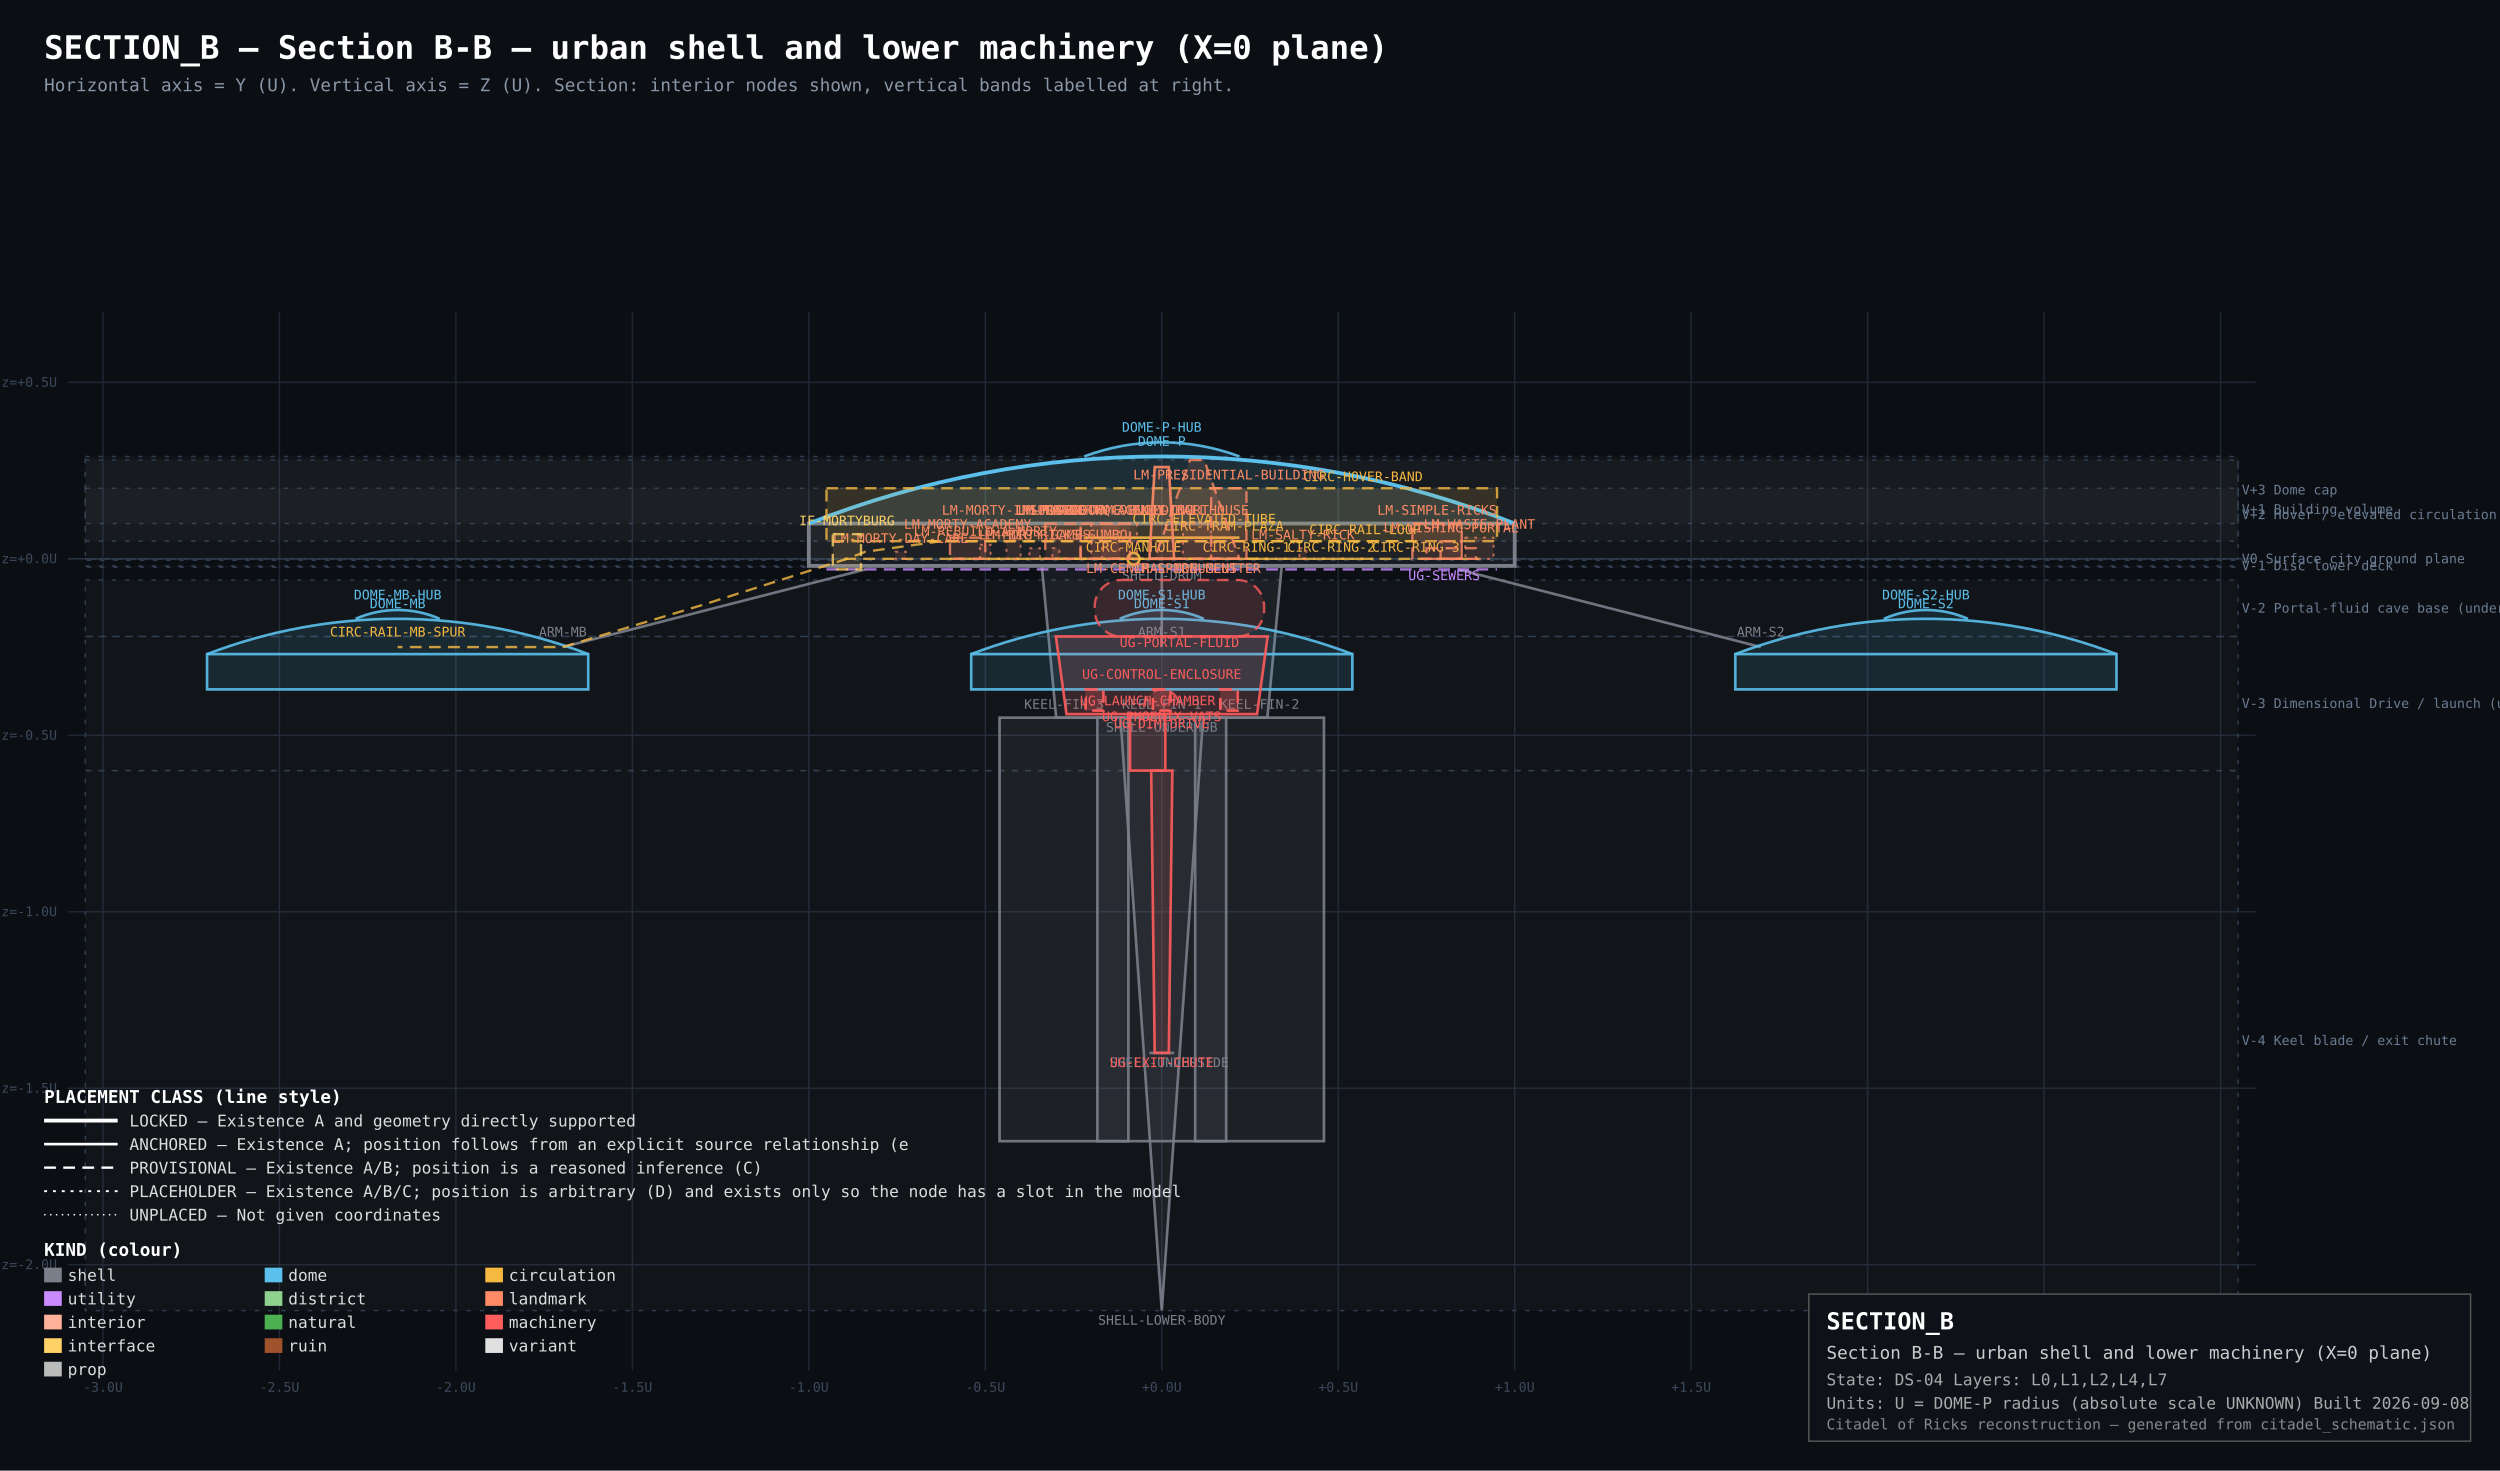
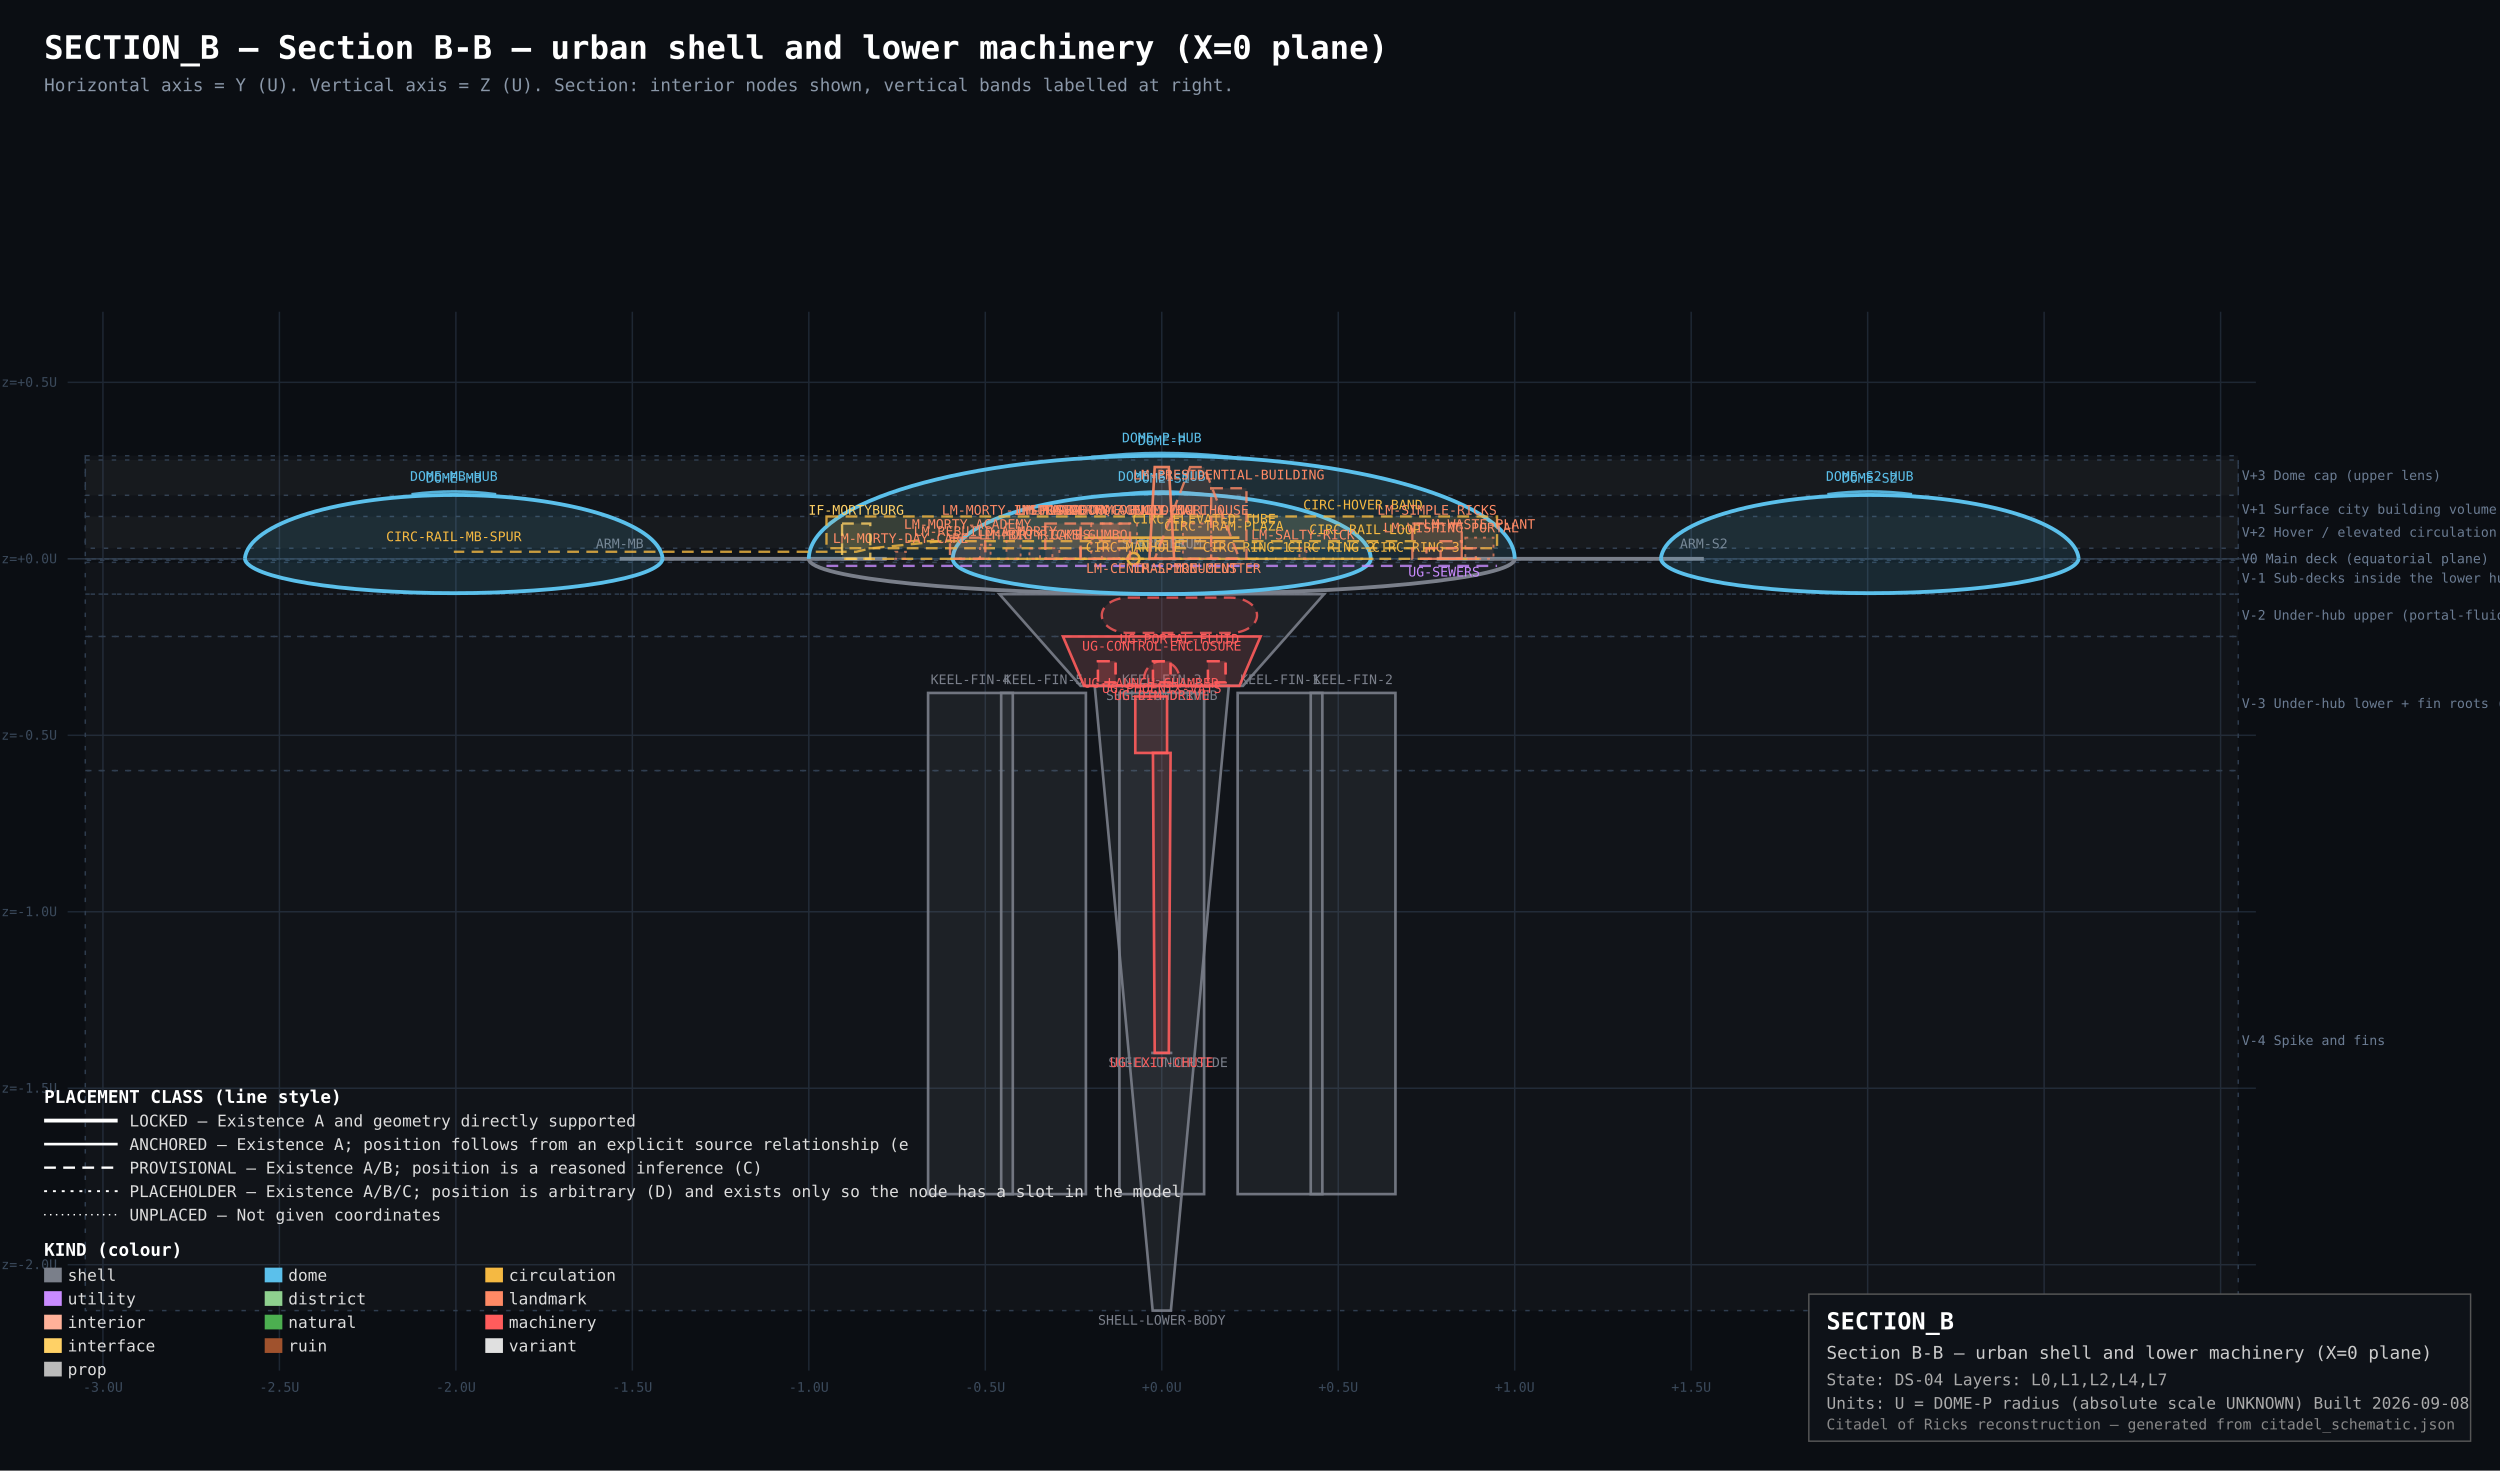
<svg xmlns="http://www.w3.org/2000/svg" width="1700" height="1000" viewBox="0 0 1700 1000" font-family="ui-monospace, Consolas, monospace">
  <rect width="1700" height="1000" fill="#0b0e13" />
  <line x1="46.0" y1="860.0" x2="1534.0" y2="860.0" stroke="#1e2733" stroke-width="1" />
  <text x="38.8" y="863.0" font-size="9" text-anchor="end" fill="#3b4a5c" font-family="ui-monospace, Consolas, monospace">z=-2.0U</text>
  <line x1="46.0" y1="740.0" x2="1534.0" y2="740.0" stroke="#1e2733" stroke-width="1" />
  <text x="38.8" y="743.0" font-size="9" text-anchor="end" fill="#3b4a5c" font-family="ui-monospace, Consolas, monospace">z=-1.5U</text>
  <line x1="46.0" y1="620.0" x2="1534.0" y2="620.0" stroke="#1e2733" stroke-width="1" />
  <text x="38.8" y="623.0" font-size="9" text-anchor="end" fill="#3b4a5c" font-family="ui-monospace, Consolas, monospace">z=-1.0U</text>
  <line x1="46.0" y1="500.0" x2="1534.0" y2="500.0" stroke="#1e2733" stroke-width="1" />
  <text x="38.8" y="503.0" font-size="9" text-anchor="end" fill="#3b4a5c" font-family="ui-monospace, Consolas, monospace">z=-0.5U</text>
  <line x1="46.0" y1="380.0" x2="1534.0" y2="380.0" stroke="#2a3644" stroke-width="1" />
  <text x="38.8" y="383.0" font-size="9" text-anchor="end" fill="#3b4a5c" font-family="ui-monospace, Consolas, monospace">z=+0.0U</text>
  <line x1="46.0" y1="260.0" x2="1534.0" y2="260.0" stroke="#1e2733" stroke-width="1" />
  <text x="38.8" y="263.0" font-size="9" text-anchor="end" fill="#3b4a5c" font-family="ui-monospace, Consolas, monospace">z=+0.5U</text>
  <line x1="70.0" y1="212.0" x2="70.0" y2="932.0" stroke="#1e2733" stroke-width="1" />
  <text x="70.0" y="946.4" font-size="9" text-anchor="middle" fill="#3b4a5c" font-family="ui-monospace, Consolas, monospace">-3.0U</text>
  <line x1="190.0" y1="212.0" x2="190.0" y2="932.0" stroke="#1e2733" stroke-width="1" />
  <text x="190.0" y="946.4" font-size="9" text-anchor="middle" fill="#3b4a5c" font-family="ui-monospace, Consolas, monospace">-2.5U</text>
  <line x1="310.0" y1="212.0" x2="310.0" y2="932.0" stroke="#1e2733" stroke-width="1" />
  <text x="310.0" y="946.4" font-size="9" text-anchor="middle" fill="#3b4a5c" font-family="ui-monospace, Consolas, monospace">-2.0U</text>
  <line x1="430.0" y1="212.0" x2="430.0" y2="932.0" stroke="#1e2733" stroke-width="1" />
  <text x="430.0" y="946.4" font-size="9" text-anchor="middle" fill="#3b4a5c" font-family="ui-monospace, Consolas, monospace">-1.5U</text>
  <line x1="550.0" y1="212.0" x2="550.0" y2="932.0" stroke="#1e2733" stroke-width="1" />
  <text x="550.0" y="946.4" font-size="9" text-anchor="middle" fill="#3b4a5c" font-family="ui-monospace, Consolas, monospace">-1.0U</text>
  <line x1="670.0" y1="212.0" x2="670.0" y2="932.0" stroke="#1e2733" stroke-width="1" />
  <text x="670.0" y="946.4" font-size="9" text-anchor="middle" fill="#3b4a5c" font-family="ui-monospace, Consolas, monospace">-0.5U</text>
  <line x1="790.0" y1="212.0" x2="790.0" y2="932.0" stroke="#1e2733" stroke-width="1" />
  <text x="790.0" y="946.4" font-size="9" text-anchor="middle" fill="#3b4a5c" font-family="ui-monospace, Consolas, monospace">+0.0U</text>
  <line x1="910.0" y1="212.0" x2="910.0" y2="932.0" stroke="#1e2733" stroke-width="1" />
  <text x="910.0" y="946.4" font-size="9" text-anchor="middle" fill="#3b4a5c" font-family="ui-monospace, Consolas, monospace">+0.5U</text>
  <line x1="1030.0" y1="212.0" x2="1030.0" y2="932.0" stroke="#1e2733" stroke-width="1" />
  <text x="1030.0" y="946.4" font-size="9" text-anchor="middle" fill="#3b4a5c" font-family="ui-monospace, Consolas, monospace">+1.0U</text>
  <line x1="1150.0" y1="212.0" x2="1150.0" y2="932.0" stroke="#1e2733" stroke-width="1" />
  <text x="1150.0" y="946.4" font-size="9" text-anchor="middle" fill="#3b4a5c" font-family="ui-monospace, Consolas, monospace">+1.5U</text>
  <line x1="1270.0" y1="212.0" x2="1270.0" y2="932.0" stroke="#1e2733" stroke-width="1" />
  <text x="1270.0" y="946.4" font-size="9" text-anchor="middle" fill="#3b4a5c" font-family="ui-monospace, Consolas, monospace">+2.0U</text>
  <line x1="1390.0" y1="212.0" x2="1390.0" y2="932.0" stroke="#1e2733" stroke-width="1" />
  <text x="1390.0" y="946.4" font-size="9" text-anchor="middle" fill="#3b4a5c" font-family="ui-monospace, Consolas, monospace">+2.5U</text>
  <line x1="1510.0" y1="212.0" x2="1510.0" y2="932.0" stroke="#1e2733" stroke-width="1" />
  <text x="1510.0" y="946.4" font-size="9" text-anchor="middle" fill="#3b4a5c" font-family="ui-monospace, Consolas, monospace">+3.0U</text>
-   <rect x="58.0" y="310.4" width="1464.0" height="45.6" fill="#ffffff" fill-opacity="0.025" stroke="#2f3d4f" stroke-dasharray="3,6" />
-   <text x="1524.4" y="336.2" font-size="9" text-anchor="start" fill="#6b7c93" font-family="ui-monospace, Consolas, monospace">V+3 Dome cap</text>
-   <rect x="58.0" y="332.0" width="1464.0" height="36.0" fill="#ffffff" fill-opacity="0.025" stroke="#2f3d4f" stroke-dasharray="3,6" />
-   <text x="1524.4" y="353.0" font-size="9" text-anchor="start" fill="#6b7c93" font-family="ui-monospace, Consolas, monospace">V+2 Hover / elevated circulation band</text>
+   <rect x="58.0" y="309.9" width="1464.0" height="26.9" fill="#ffffff" fill-opacity="0.025" stroke="#2f3d4f" stroke-dasharray="3,6" />
+   <text x="1524.4" y="326.4" font-size="9" text-anchor="start" fill="#6b7c93" font-family="ui-monospace, Consolas, monospace">V+3 Dome cap (upper lens)</text>
+   <rect x="58.0" y="351.2" width="1464.0" height="21.6" fill="#ffffff" fill-opacity="0.025" stroke="#2f3d4f" stroke-dasharray="3,6" />
+   <text x="1524.4" y="365.0" font-size="9" text-anchor="start" fill="#6b7c93" font-family="ui-monospace, Consolas, monospace">V+2 Hover / elevated circulation band</text>
  <rect x="58.0" y="312.8" width="1464.0" height="67.2" fill="#ffffff" fill-opacity="0.025" stroke="#2f3d4f" stroke-dasharray="3,6" />
-   <text x="1524.4" y="349.4" font-size="9" text-anchor="start" fill="#6b7c93" font-family="ui-monospace, Consolas, monospace">V+1 Building volume</text>
+   <text x="1524.4" y="349.4" font-size="9" text-anchor="start" fill="#6b7c93" font-family="ui-monospace, Consolas, monospace">V+1 Surface city building volume</text>
  <rect x="58.0" y="380.0" width="1464.0" height="1.0" fill="#ffffff" fill-opacity="0.025" stroke="#2f3d4f" stroke-dasharray="3,6" />
-   <text x="1524.4" y="383.0" font-size="9" text-anchor="start" fill="#6b7c93" font-family="ui-monospace, Consolas, monospace">V0 Surface city ground plane</text>
-   <rect x="58.0" y="384.8" width="1464.0" height="1.0" fill="#ffffff" fill-opacity="0.025" stroke="#2f3d4f" stroke-dasharray="3,6" />
-   <text x="1524.4" y="387.8" font-size="9" text-anchor="start" fill="#6b7c93" font-family="ui-monospace, Consolas, monospace">V-1 Disc lower deck</text>
-   <rect x="58.0" y="394.4" width="1464.0" height="38.4" fill="#ffffff" fill-opacity="0.025" stroke="#2f3d4f" stroke-dasharray="3,6" />
-   <text x="1524.4" y="416.6" font-size="9" text-anchor="start" fill="#6b7c93" font-family="ui-monospace, Consolas, monospace">V-2 Portal-fluid cave base (under-hub)</text>
+   <text x="1524.4" y="383.0" font-size="9" text-anchor="start" fill="#6b7c93" font-family="ui-monospace, Consolas, monospace">V0 Main deck (equatorial plane)</text>
+   <rect x="58.0" y="382.4" width="1464.0" height="21.6" fill="#ffffff" fill-opacity="0.025" stroke="#2f3d4f" stroke-dasharray="3,6" />
+   <text x="1524.4" y="396.2" font-size="9" text-anchor="start" fill="#6b7c93" font-family="ui-monospace, Consolas, monospace">V-1 Sub-decks inside the lower hull</text>
+   <rect x="58.0" y="404.0" width="1464.0" height="28.8" fill="#ffffff" fill-opacity="0.025" stroke="#2f3d4f" stroke-dasharray="3,6" />
+   <text x="1524.4" y="421.4" font-size="9" text-anchor="start" fill="#6b7c93" font-family="ui-monospace, Consolas, monospace">V-2 Under-hub upper (portal-fluid production)</text>
  <rect x="58.0" y="432.8" width="1464.0" height="91.2" fill="#ffffff" fill-opacity="0.025" stroke="#2f3d4f" stroke-dasharray="3,6" />
-   <text x="1524.4" y="481.4" font-size="9" text-anchor="start" fill="#6b7c93" font-family="ui-monospace, Consolas, monospace">V-3 Dimensional Drive / launch (under-hub, keel root)</text>
+   <text x="1524.4" y="481.4" font-size="9" text-anchor="start" fill="#6b7c93" font-family="ui-monospace, Consolas, monospace">V-3 Under-hub lower + fin roots (Dimensional Drive, launch)</text>
  <rect x="58.0" y="524.0" width="1464.0" height="367.2" fill="#ffffff" fill-opacity="0.025" stroke="#2f3d4f" stroke-dasharray="3,6" />
-   <text x="1524.4" y="710.6" font-size="9" text-anchor="start" fill="#6b7c93" font-family="ui-monospace, Consolas, monospace">V-4 Keel blade / exit chute</text>
+   <text x="1524.4" y="710.6" font-size="9" text-anchor="start" fill="#6b7c93" font-family="ui-monospace, Consolas, monospace">V-4 Spike and fins</text>
  <text x="30" y="40" font-size="22" fill="#fff" font-weight="bold">SECTION_B — Section B-B — urban shell and lower machinery (X=0 plane)</text>
  <text x="30" y="62" font-size="12" fill="#8a97a8">Horizontal axis = Y (U). Vertical axis = Z (U). Section: interior nodes shown, vertical bands labelled at right.</text>
-   <polygon points="550.0,356.0 1030.0,356.0 1030.0,384.8 550.0,384.8" stroke="#7a7f8a" stroke-width="2.6" stroke-opacity="1.0" fill="#7a7f8a" fill-opacity="0.12" />
-   <text x="790.0" y="394.4" font-size="9" text-anchor="middle" fill="#7a7f8a" font-family="ui-monospace, Consolas, monospace">SHELL-DRUM</text>
-   <polygon points="708.4,384.8 871.6,384.8 861.8,488.0 718.2,488.0" stroke="#7a7f8a" stroke-width="1.8" stroke-opacity="0.9" fill="#7a7f8a" fill-opacity="0.12" />
-   <text x="790.0" y="497.6" font-size="9" text-anchor="middle" fill="#7a7f8a" font-family="ui-monospace, Consolas, monospace">SHELL-UNDERHUB</text>
-   <rect x="746.2" y="488.0" width="87.6" height="288.0" stroke="#7a7f8a" stroke-width="1.8" stroke-opacity="0.9" fill="#7a7f8a" fill-opacity="0.12" />
-   <text x="790.0" y="482.0" font-size="9" text-anchor="middle" fill="#7a7f8a" font-family="ui-monospace, Consolas, monospace">KEEL-FIN-1</text>
-   <rect x="812.7" y="488.0" width="87.6" height="288.0" stroke="#7a7f8a" stroke-width="1.8" stroke-opacity="0.9" fill="#7a7f8a" fill-opacity="0.12" />
-   <text x="856.5" y="482.0" font-size="9" text-anchor="middle" fill="#7a7f8a" font-family="ui-monospace, Consolas, monospace">KEEL-FIN-2</text>
-   <rect x="679.7" y="488.0" width="87.6" height="288.0" stroke="#7a7f8a" stroke-width="1.8" stroke-opacity="0.9" fill="#7a7f8a" fill-opacity="0.12" />
-   <text x="723.5" y="482.0" font-size="9" text-anchor="middle" fill="#7a7f8a" font-family="ui-monospace, Consolas, monospace">KEEL-FIN-3</text>
-   <polygon points="761.9,488.0 818.1,488.0 790.0,891.2 790.0,891.2" stroke="#7a7f8a" stroke-width="1.8" stroke-opacity="0.9" fill="#7a7f8a" fill-opacity="0.12" />
+   <path d="M 550.0,380.0 A 240.0 24.0 0 0 0 1030.0,380.0" stroke="#7a7f8a" stroke-width="2.6" stroke-opacity="1.0" fill="#7a7f8a" fill-opacity="0.12" />
+   <text x="790.0" y="372.8" font-size="9" text-anchor="middle" fill="#7a7f8a" font-family="ui-monospace, Consolas, monospace">SHELL-DRUM</text>
+   <polygon points="679.6,404.0 900.4,404.0 845.2,466.4 734.8,466.4" stroke="#7a7f8a" stroke-width="1.8" stroke-opacity="0.9" fill="#7a7f8a" fill-opacity="0.12" />
+   <text x="790.0" y="476.0" font-size="9" text-anchor="middle" fill="#7a7f8a" font-family="ui-monospace, Consolas, monospace">SHELL-UNDERHUB</text>
+   <rect x="841.6" y="471.2" width="57.6" height="340.8" stroke="#7a7f8a" stroke-width="1.8" stroke-opacity="0.9" fill="#7a7f8a" fill-opacity="0.12" />
+   <text x="870.4" y="465.2" font-size="9" text-anchor="middle" fill="#7a7f8a" font-family="ui-monospace, Consolas, monospace">KEEL-FIN-1</text>
+   <rect x="891.3" y="471.2" width="57.6" height="340.8" stroke="#7a7f8a" stroke-width="1.8" stroke-opacity="0.9" fill="#7a7f8a" fill-opacity="0.12" />
+   <text x="920.1" y="465.2" font-size="9" text-anchor="middle" fill="#7a7f8a" font-family="ui-monospace, Consolas, monospace">KEEL-FIN-2</text>
+   <rect x="761.2" y="471.2" width="57.6" height="340.8" stroke="#7a7f8a" stroke-width="1.8" stroke-opacity="0.9" fill="#7a7f8a" fill-opacity="0.12" />
+   <text x="790.0" y="465.2" font-size="9" text-anchor="middle" fill="#7a7f8a" font-family="ui-monospace, Consolas, monospace">KEEL-FIN-3</text>
+   <rect x="631.1" y="471.2" width="57.6" height="340.8" stroke="#7a7f8a" stroke-width="1.8" stroke-opacity="0.9" fill="#7a7f8a" fill-opacity="0.12" />
+   <text x="659.9" y="465.2" font-size="9" text-anchor="middle" fill="#7a7f8a" font-family="ui-monospace, Consolas, monospace">KEEL-FIN-4</text>
+   <rect x="680.8" y="471.2" width="57.6" height="340.8" stroke="#7a7f8a" stroke-width="1.8" stroke-opacity="0.9" fill="#7a7f8a" fill-opacity="0.12" />
+   <text x="709.6" y="465.2" font-size="9" text-anchor="middle" fill="#7a7f8a" font-family="ui-monospace, Consolas, monospace">KEEL-FIN-5</text>
+   <polygon points="744.4,466.4 835.6,466.4 796.2,891.2 783.8,891.2" stroke="#7a7f8a" stroke-width="1.8" stroke-opacity="0.9" fill="#7a7f8a" fill-opacity="0.12" />
  <text x="790.0" y="900.8" font-size="9" text-anchor="middle" fill="#7a7f8a" font-family="ui-monospace, Consolas, monospace">SHELL-LOWER-BODY</text>
-   <line x1="781.6" y1="716.0" x2="798.4" y2="716.0" stroke="#7a7f8a" stroke-width="1.8" stroke-opacity="0.9" fill="none" />
-   <text x="795.0" y="725.6" font-size="9" text-anchor="middle" fill="#7a7f8a" font-family="ui-monospace, Consolas, monospace">SHELL-UNDERSIDE</text>
-   <polyline points="790.0,387.2 790.0,413.6 790.0,440.0" stroke="#7a7f8a" stroke-width="1.8" stroke-opacity="0.9" fill="none" />
-   <text x="790.0" y="432.8" font-size="9" text-anchor="middle" fill="#7a7f8a" font-family="ui-monospace, Consolas, monospace">ARM-S1</text>
-   <polyline points="991.6,387.2 1094.6,413.6 1197.3,440.0" stroke="#7a7f8a" stroke-width="1.8" stroke-opacity="0.9" fill="none" />
-   <text x="1197.3" y="432.8" font-size="9" text-anchor="middle" fill="#7a7f8a" font-family="ui-monospace, Consolas, monospace">ARM-S2</text>
-   <polyline points="588.4,387.2 485.4,413.6 382.7,440.0" stroke="#7a7f8a" stroke-width="1.8" stroke-opacity="0.9" fill="none" />
-   <text x="382.7" y="432.8" font-size="9" text-anchor="middle" fill="#7a7f8a" font-family="ui-monospace, Consolas, monospace">ARM-MB</text>
-   <path d="M 550.0,356.0 A 654.4 654.4 0 0 1 1030.0,356.0" stroke="#5bc0eb" stroke-width="2.6" stroke-opacity="1.0" fill="#5bc0eb" fill-opacity="0.12" />
-   <text x="790.0" y="303.2" font-size="9" text-anchor="middle" fill="#5bc0eb" font-family="ui-monospace, Consolas, monospace">DOME-P</text>
-   <path d="M 660.4,444.8 A 361.9 361.9 0 0 1 919.6,444.8" stroke="#5bc0eb" stroke-width="1.8" stroke-opacity="0.9" fill="#5bc0eb" fill-opacity="0.12" />
-   <rect x="660.4" y="444.8" width="259.2" height="24.0" stroke="#5bc0eb" stroke-width="1.8" stroke-opacity="0.9" fill="#5bc0eb" fill-opacity="0.12" />
-   <text x="790.0" y="413.6" font-size="9" text-anchor="middle" fill="#5bc0eb" font-family="ui-monospace, Consolas, monospace">DOME-S1</text>
-   <path d="M 1180.0,444.8 A 361.9 361.9 0 0 1 1439.2,444.8" stroke="#5bc0eb" stroke-width="1.8" stroke-opacity="0.9" fill="#5bc0eb" fill-opacity="0.12" />
-   <rect x="1180.0" y="444.8" width="259.2" height="24.0" stroke="#5bc0eb" stroke-width="1.8" stroke-opacity="0.9" fill="#5bc0eb" fill-opacity="0.12" />
-   <text x="1309.6" y="413.6" font-size="9" text-anchor="middle" fill="#5bc0eb" font-family="ui-monospace, Consolas, monospace">DOME-S2</text>
-   <path d="M 140.8,444.8 A 361.9 361.9 0 0 1 400.0,444.8" stroke="#5bc0eb" stroke-width="1.8" stroke-opacity="0.9" fill="#5bc0eb" fill-opacity="0.12" />
-   <rect x="140.8" y="444.8" width="259.2" height="24.0" stroke="#5bc0eb" stroke-width="1.8" stroke-opacity="0.9" fill="#5bc0eb" fill-opacity="0.12" />
-   <text x="270.4" y="413.6" font-size="9" text-anchor="middle" fill="#5bc0eb" font-family="ui-monospace, Consolas, monospace">DOME-MB</text>
-   <path d="M 737.2,310.4 A 150.0 150.0 0 0 1 842.8,310.4" stroke="#5bc0eb" stroke-width="1.8" stroke-opacity="0.9" fill="#5bc0eb" fill-opacity="0.12" />
-   <text x="790.0" y="293.6" font-size="9" text-anchor="middle" fill="#5bc0eb" font-family="ui-monospace, Consolas, monospace">DOME-P-HUB</text>
-   <path d="M 761.4,420.8 A 71.0 71.0 0 0 1 818.6,420.8" stroke="#5bc0eb" stroke-width="1.8" stroke-opacity="0.9" fill="#5bc0eb" fill-opacity="0.12" />
-   <text x="790.0" y="407.6" font-size="9" text-anchor="middle" fill="#5bc0eb" font-family="ui-monospace, Consolas, monospace">DOME-S1-HUB</text>
-   <path d="M 1281.0,420.8 A 71.0 71.0 0 0 1 1338.2,420.8" stroke="#5bc0eb" stroke-width="1.8" stroke-opacity="0.9" fill="#5bc0eb" fill-opacity="0.12" />
-   <text x="1309.6" y="407.6" font-size="9" text-anchor="middle" fill="#5bc0eb" font-family="ui-monospace, Consolas, monospace">DOME-S2-HUB</text>
-   <path d="M 241.8,420.8 A 71.0 71.0 0 0 1 299.0,420.8" stroke="#5bc0eb" stroke-width="1.8" stroke-opacity="0.9" fill="#5bc0eb" fill-opacity="0.12" />
-   <text x="270.4" y="407.6" font-size="9" text-anchor="middle" fill="#5bc0eb" font-family="ui-monospace, Consolas, monospace">DOME-MB-HUB</text>
+   <line x1="782.8" y1="716.0" x2="797.2" y2="716.0" stroke="#7a7f8a" stroke-width="1.8" stroke-opacity="0.9" fill="none" />
+   <text x="794.3" y="725.6" font-size="9" text-anchor="middle" fill="#7a7f8a" font-family="ui-monospace, Consolas, monospace">SHELL-UNDERSIDE</text>
+   <polyline points="790.0,380.0 790.0,380.0 790.0,380.0" stroke="#7a7f8a" stroke-width="2.6" stroke-opacity="1.0" fill="none" />
+   <text x="790.0" y="372.8" font-size="9" text-anchor="middle" fill="#7a7f8a" font-family="ui-monospace, Consolas, monospace">ARM-S1</text>
+   <polyline points="977.0,380.0 1070.6,380.0 1158.6,380.0" stroke="#7a7f8a" stroke-width="2.6" stroke-opacity="1.0" fill="none" />
+   <text x="1158.6" y="372.8" font-size="9" text-anchor="middle" fill="#7a7f8a" font-family="ui-monospace, Consolas, monospace">ARM-S2</text>
+   <polyline points="603.0,380.0 509.4,380.0 421.4,380.0" stroke="#7a7f8a" stroke-width="2.6" stroke-opacity="1.0" fill="none" />
+   <text x="421.4" y="372.8" font-size="9" text-anchor="middle" fill="#7a7f8a" font-family="ui-monospace, Consolas, monospace">ARM-MB</text>
+   <path d="M 550.0,380.0 A 240.0 70.1 0 0 1 1030.0,380.0" stroke="#5bc0eb" stroke-width="2.6" stroke-opacity="1.0" fill="#5bc0eb" fill-opacity="0.12" />
+   <text x="790.0" y="302.7" font-size="9" text-anchor="middle" fill="#5bc0eb" font-family="ui-monospace, Consolas, monospace">DOME-P</text>
+   <path d="M 647.9,380.0 A 142.1 44.6 0 0 1 932.1,380.0" stroke="#5bc0eb" stroke-width="2.6" stroke-opacity="1.0" fill="#5bc0eb" fill-opacity="0.12" />
+   <path d="M 647.9,380.0 A 142.1 24.0 0 0 0 932.1,380.0" stroke="#5bc0eb" stroke-width="2.6" stroke-opacity="1.0" fill="#5bc0eb" fill-opacity="0.12" />
+   <text x="790.0" y="328.2" font-size="9" text-anchor="middle" fill="#5bc0eb" font-family="ui-monospace, Consolas, monospace">DOME-S1</text>
+   <path d="M 1129.4,380.0 A 142.1 44.6 0 0 1 1413.5,380.0" stroke="#5bc0eb" stroke-width="2.6" stroke-opacity="1.0" fill="#5bc0eb" fill-opacity="0.12" />
+   <path d="M 1129.4,380.0 A 142.1 24.0 0 0 0 1413.5,380.0" stroke="#5bc0eb" stroke-width="2.6" stroke-opacity="1.0" fill="#5bc0eb" fill-opacity="0.12" />
+   <text x="1271.4" y="328.2" font-size="9" text-anchor="middle" fill="#5bc0eb" font-family="ui-monospace, Consolas, monospace">DOME-S2</text>
+   <path d="M 166.5,380.0 A 142.1 44.6 0 0 1 450.6,380.0" stroke="#5bc0eb" stroke-width="2.6" stroke-opacity="1.0" fill="#5bc0eb" fill-opacity="0.12" />
+   <path d="M 166.5,380.0 A 142.1 24.0 0 0 0 450.6,380.0" stroke="#5bc0eb" stroke-width="2.6" stroke-opacity="1.0" fill="#5bc0eb" fill-opacity="0.12" />
+   <text x="308.6" y="328.2" font-size="9" text-anchor="middle" fill="#5bc0eb" font-family="ui-monospace, Consolas, monospace">DOME-MB</text>
+   <path d="M 742.0,310.9 A 401.4 401.4 0 0 1 838.0,310.9" stroke="#5bc0eb" stroke-width="1.8" stroke-opacity="0.9" fill="#5bc0eb" fill-opacity="0.12" />
+   <text x="790.0" y="300.8" font-size="9" text-anchor="middle" fill="#5bc0eb" font-family="ui-monospace, Consolas, monospace">DOME-P-HUB</text>
+   <path d="M 761.2,336.1 A 217.0 217.0 0 0 1 818.8,336.1" stroke="#5bc0eb" stroke-width="1.8" stroke-opacity="0.9" fill="#5bc0eb" fill-opacity="0.12" />
+   <text x="790.0" y="327.0" font-size="9" text-anchor="middle" fill="#5bc0eb" font-family="ui-monospace, Consolas, monospace">DOME-S1-HUB</text>
+   <path d="M 1242.6,336.1 A 217.0 217.0 0 0 1 1300.2,336.1" stroke="#5bc0eb" stroke-width="1.8" stroke-opacity="0.9" fill="#5bc0eb" fill-opacity="0.12" />
+   <text x="1271.4" y="327.0" font-size="9" text-anchor="middle" fill="#5bc0eb" font-family="ui-monospace, Consolas, monospace">DOME-S2-HUB</text>
+   <path d="M 279.8,336.1 A 217.0 217.0 0 0 1 337.4,336.1" stroke="#5bc0eb" stroke-width="1.8" stroke-opacity="0.9" fill="#5bc0eb" fill-opacity="0.12" />
+   <text x="308.6" y="327.0" font-size="9" text-anchor="middle" fill="#5bc0eb" font-family="ui-monospace, Consolas, monospace">DOME-MB-HUB</text>
  <line x1="718.0" y1="380.0" x2="862.0" y2="380.0" stroke="#f5b942" stroke-width="1.6" stroke-opacity="0.8" stroke-dasharray="8,5" fill="none" />
  <text x="847.6" y="375.2" font-size="9" text-anchor="middle" fill="#f5b942" font-family="ui-monospace, Consolas, monospace">CIRC-RING-1</text>
  <line x1="646.0" y1="380.0" x2="934.0" y2="380.0" stroke="#f5b942" stroke-width="1.6" stroke-opacity="0.8" stroke-dasharray="8,5" fill="none" />
  <text x="905.2" y="375.2" font-size="9" text-anchor="middle" fill="#f5b942" font-family="ui-monospace, Consolas, monospace">CIRC-RING-2</text>
  <line x1="574.0" y1="380.0" x2="1006.0" y2="380.0" stroke="#f5b942" stroke-width="1.6" stroke-opacity="0.8" stroke-dasharray="8,5" fill="none" />
  <text x="962.8" y="375.2" font-size="9" text-anchor="middle" fill="#f5b942" font-family="ui-monospace, Consolas, monospace">CIRC-RING-3</text>
  <line x1="617.2" y1="368.0" x2="962.8" y2="368.0" stroke="#f5b942" stroke-width="1.6" stroke-opacity="0.8" stroke-dasharray="8,5" fill="none" />
  <text x="928.2" y="363.2" font-size="9" text-anchor="middle" fill="#f5b942" font-family="ui-monospace, Consolas, monospace">CIRC-RAIL-LOOP</text>
-   <polyline points="640.2,368.0 588.4,375.2 575.9,380.0 478.2,411.2 382.7,440.0 270.4,440.0" stroke="#f5b942" stroke-width="1.6" stroke-opacity="0.8" stroke-dasharray="8,5" fill="none" />
-   <text x="270.4" y="432.8" font-size="9" text-anchor="middle" fill="#f5b942" font-family="ui-monospace, Consolas, monospace">CIRC-RAIL-MB-SPUR</text>
+   <polyline points="640.2,368.0 592.5,372.8 582.2,375.2 499.1,375.2 431.7,375.2 308.6,375.2" stroke="#f5b942" stroke-width="1.6" stroke-opacity="0.8" stroke-dasharray="8,5" fill="none" />
+   <text x="308.6" y="368.0" font-size="9" text-anchor="middle" fill="#f5b942" font-family="ui-monospace, Consolas, monospace">CIRC-RAIL-MB-SPUR</text>
  <line x1="737.2" y1="365.6" x2="842.8" y2="365.6" stroke="#f5b942" stroke-width="1.8" stroke-opacity="0.9" fill="none" />
  <text x="832.2" y="360.8" font-size="9" text-anchor="middle" fill="#f5b942" font-family="ui-monospace, Consolas, monospace">CIRC-TRAM-PLAZA</text>
-   <rect x="562.0" y="332.0" width="456.0" height="36.0" stroke="#f5b942" stroke-width="1.6" stroke-opacity="0.8" stroke-dasharray="8,5" fill="#f5b942" fill-opacity="0.12" />
-   <text x="926.8" y="327.2" font-size="9" text-anchor="middle" fill="#f5b942" font-family="ui-monospace, Consolas, monospace">CIRC-HOVER-BAND</text>
+   <rect x="562.0" y="351.2" width="456.0" height="21.6" stroke="#f5b942" stroke-width="1.6" stroke-opacity="0.8" stroke-dasharray="8,5" fill="#f5b942" fill-opacity="0.12" />
+   <text x="926.8" y="346.4" font-size="9" text-anchor="middle" fill="#f5b942" font-family="ui-monospace, Consolas, monospace">CIRC-HOVER-BAND</text>
  <circle cx="770.8" cy="380.0" r="4" stroke="#f5b942" stroke-width="1.8" stroke-opacity="0.9" fill="#f5b942" fill-opacity="0.12" />
  <text x="770.8" y="375.2" font-size="9" text-anchor="middle" fill="#f5b942" font-family="ui-monospace, Consolas, monospace">CIRC-MANHOLE</text>
  <polyline points="818.8,363.2 818.8,363.2 818.8,363.2" stroke="#f5b942" stroke-width="1.6" stroke-opacity="0.8" stroke-dasharray="8,5" fill="none" />
  <text x="818.8" y="356.0" font-size="9" text-anchor="middle" fill="#f5b942" font-family="ui-monospace, Consolas, monospace">CIRC-ELEVATED-TUBE</text>
-   <line x1="562.0" y1="387.2" x2="1018.0" y2="387.2" stroke="#c98bff" stroke-width="1.6" stroke-opacity="0.8" stroke-dasharray="8,5" fill="none" />
-   <text x="982.0" y="394.4" font-size="9" text-anchor="middle" fill="#c98bff" font-family="ui-monospace, Consolas, monospace">UG-SEWERS</text>
+   <line x1="562.0" y1="384.8" x2="1018.0" y2="384.8" stroke="#c98bff" stroke-width="1.6" stroke-opacity="0.8" stroke-dasharray="8,5" fill="none" />
+   <text x="982.0" y="392.0" font-size="9" text-anchor="middle" fill="#c98bff" font-family="ui-monospace, Consolas, monospace">UG-SEWERS</text>
  <polygon points="785.2,317.6 794.8,317.6 798.4,380.0 781.6,380.0" stroke="#ff8a65" stroke-width="1.8" stroke-opacity="0.9" fill="#ff8a65" fill-opacity="0.12" />
  <text x="790.0" y="389.6" font-size="9" text-anchor="middle" fill="#ff8a65" font-family="ui-monospace, Consolas, monospace">LM-CENTRAL-MONUMENT</text>
-   <polygon points="809.2,312.8 818.8,312.8 842.8,380.0 785.2,380.0" stroke="#ff8a65" stroke-width="1.6" stroke-opacity="0.8" stroke-dasharray="8,5" fill="#ff8a65" fill-opacity="0.12" />
+   <polygon points="809.2,317.6 818.8,317.6 842.8,380.0 785.2,380.0" stroke="#ff8a65" stroke-width="1.6" stroke-opacity="0.8" stroke-dasharray="8,5" fill="#ff8a65" fill-opacity="0.12" />
  <text x="814.0" y="389.6" font-size="9" text-anchor="middle" fill="#ff8a65" font-family="ui-monospace, Consolas, monospace">LM-SPIRE-CLUSTER</text>
  <rect x="823.6" y="332.0" width="24.0" height="48.0" stroke="#ff8a65" stroke-width="1.6" stroke-opacity="0.8" stroke-dasharray="8,5" fill="#ff8a65" fill-opacity="0.12" />
  <text x="835.6" y="326.0" font-size="9" text-anchor="middle" fill="#ff8a65" font-family="ui-monospace, Consolas, monospace">LM-PRESIDENTIAL-BUILDING</text>
  <rect x="734.8" y="356.0" width="33.6" height="24.0" stroke="#ff8a65" stroke-width="1.6" stroke-opacity="0.8" stroke-dasharray="8,5" fill="#ff8a65" fill-opacity="0.12" />
  <text x="751.6" y="350.0" font-size="9" text-anchor="middle" fill="#ff8a65" font-family="ui-monospace, Consolas, monospace">LM-PLAZA-DOME-BUILDING</text>
  <rect x="749.2" y="356.0" width="24.0" height="24.0" stroke="#ff8a65" stroke-width="1.3" stroke-opacity="0.7" stroke-dasharray="2,4" fill="#ff8a65" fill-opacity="0.12" />
  <text x="761.2" y="350.0" font-size="9" text-anchor="middle" fill="#ff8a65" font-family="ui-monospace, Consolas, monospace">LM-SHADOW-COUNCIL-HALL</text>
  <rect x="804.4" y="356.0" width="19.2" height="24.0" stroke="#ff8a65" stroke-width="1.3" stroke-opacity="0.7" stroke-dasharray="2,4" fill="#ff8a65" fill-opacity="0.12" />
  <text x="814.0" y="350.0" font-size="9" text-anchor="middle" fill="#ff8a65" font-family="ui-monospace, Consolas, monospace">LM-COURTHOUSE</text>
  <rect x="742.0" y="356.0" width="19.2" height="24.0" stroke="#ff8a65" stroke-width="1.3" stroke-opacity="0.7" stroke-dasharray="2,4" fill="#ff8a65" fill-opacity="0.12" />
  <text x="751.6" y="350.0" font-size="9" text-anchor="middle" fill="#ff8a65" font-family="ui-monospace, Consolas, monospace">LM-MORTY-AGENCY</text>
  <rect x="710.8" y="356.0" width="24.0" height="24.0" stroke="#ff8a65" stroke-width="1.6" stroke-opacity="0.8" stroke-dasharray="8,5" fill="#ff8a65" fill-opacity="0.12" />
  <text x="722.8" y="350.0" font-size="9" text-anchor="middle" fill="#ff8a65" font-family="ui-monospace, Consolas, monospace">LM-POLICE-HQ</text>
  <rect x="646.0" y="365.6" width="24.0" height="14.4" stroke="#ff8a65" stroke-width="1.6" stroke-opacity="0.8" stroke-dasharray="8,5" fill="#ff8a65" fill-opacity="0.12" />
  <text x="658.0" y="359.6" font-size="9" text-anchor="middle" fill="#ff8a65" font-family="ui-monospace, Consolas, monospace">LM-MORTY-ACADEMY</text>
  <rect x="960.4" y="356.0" width="33.6" height="24.0" stroke="#ff8a65" stroke-width="1.6" stroke-opacity="0.8" stroke-dasharray="8,5" fill="#ff8a65" fill-opacity="0.12" />
  <text x="977.2" y="350.0" font-size="9" text-anchor="middle" fill="#ff8a65" font-family="ui-monospace, Consolas, monospace">LM-SIMPLE-RICKS</text>
  <rect x="970.0" y="372.8" width="33.6" height="7.2" stroke="#ff8a65" stroke-width="1.6" stroke-opacity="0.8" stroke-dasharray="8,5" fill="none" />
  <rect x="979.6" y="368.0" width="14.4" height="12.0" stroke="#ff8a65" stroke-width="1.6" stroke-opacity="0.8" stroke-dasharray="8,5" fill="#ff8a65" fill-opacity="0.12" />
  <text x="986.8" y="362.0" font-size="9" text-anchor="middle" fill="#ff8a65" font-family="ui-monospace, Consolas, monospace">LM-WISHING-PORTAL</text>
  <rect x="996.4" y="365.6" width="19.2" height="14.4" stroke="#ff8a65" stroke-width="1.3" stroke-opacity="0.7" stroke-dasharray="2,4" fill="#ff8a65" fill-opacity="0.12" />
  <text x="1006.0" y="359.6" font-size="9" text-anchor="middle" fill="#ff8a65" font-family="ui-monospace, Consolas, monospace">LM-WASTE-PLANT</text>
  <rect x="608.8" y="375.2" width="7.2" height="4.8" stroke="#ff8a65" stroke-width="1.3" stroke-opacity="0.7" stroke-dasharray="2,4" fill="#ff8a65" fill-opacity="0.12" />
  <text x="612.4" y="369.2" font-size="9" text-anchor="middle" fill="#ff8a65" font-family="ui-monospace, Consolas, monospace">LM-MORTY-DAY-CARE</text>
  <rect x="700.0" y="372.8" width="7.2" height="7.2" stroke="#ff8a65" stroke-width="1.3" stroke-opacity="0.7" stroke-dasharray="2,4" fill="#ff8a65" fill-opacity="0.12" />
  <text x="703.6" y="366.8" font-size="9" text-anchor="middle" fill="#ff8a65" font-family="ui-monospace, Consolas, monospace">LM-MORTY-GAMES</text>
  <rect x="684.4" y="356.0" width="9.6" height="24.0" stroke="#ff8a65" stroke-width="1.3" stroke-opacity="0.7" stroke-dasharray="2,4" fill="#ff8a65" fill-opacity="0.12" />
  <text x="689.2" y="350.0" font-size="9" text-anchor="middle" fill="#ff8a65" font-family="ui-monospace, Consolas, monospace">LM-MORTY-INSURANCE</text>
  <rect x="883.6" y="372.8" width="4.8" height="7.2" stroke="#ff8a65" stroke-width="1.3" stroke-opacity="0.7" stroke-dasharray="2,4" fill="#ff8a65" fill-opacity="0.12" />
  <text x="886.0" y="366.8" font-size="9" text-anchor="middle" fill="#ff8a65" font-family="ui-monospace, Consolas, monospace">LM-SALTY-RICK</text>
  <rect x="715.6" y="372.8" width="4.8" height="7.2" stroke="#ff8a65" stroke-width="1.3" stroke-opacity="0.7" stroke-dasharray="2,4" fill="#ff8a65" fill-opacity="0.12" />
  <text x="718.0" y="366.8" font-size="9" text-anchor="middle" fill="#ff8a65" font-family="ui-monospace, Consolas, monospace">LM-BIG-RICKS-GUMBO</text>
  <rect x="666.4" y="370.4" width="7.2" height="9.6" stroke="#ff8a65" stroke-width="1.3" stroke-opacity="0.7" stroke-dasharray="2,4" fill="#ff8a65" fill-opacity="0.12" />
  <text x="670.0" y="364.4" font-size="9" text-anchor="middle" fill="#ff8a65" font-family="ui-monospace, Consolas, monospace">LM-REBUILD-A-MORTY</text>
-   <rect x="744.4" y="394.4" width="115.2" height="38.4" rx="18" stroke="#ff5c5c" stroke-width="1.6" stroke-opacity="0.8" stroke-dasharray="8,5" fill="#ff5c5c" fill-opacity="0.12" />
-   <text x="802.0" y="440.0" font-size="9" text-anchor="middle" fill="#ff5c5c" font-family="ui-monospace, Consolas, monospace">UG-PORTAL-FLUID</text>
-   <polygon points="718.0,432.8 862.0,432.8 854.8,485.6 725.2,485.6" stroke="#ff5c5c" stroke-width="1.8" stroke-opacity="0.9" fill="#ff5c5c" fill-opacity="0.12" />
-   <text x="790.0" y="495.2" font-size="9" text-anchor="middle" fill="#ff5c5c" font-family="ui-monospace, Consolas, monospace">UG-DIM-DRIVE</text>
-   <path d="M 778.0,480.8 A 12.0 12.0 0 0 1 802.0,480.8" stroke="#ff5c5c" stroke-width="1.6" stroke-opacity="0.8" stroke-dasharray="8,5" fill="#ff5c5c" fill-opacity="0.12" />
-   <text x="790.0" y="461.6" font-size="9" text-anchor="middle" fill="#ff5c5c" font-family="ui-monospace, Consolas, monospace">UG-CONTROL-ENCLOSURE</text>
-   <rect x="784.0" y="468.8" width="12.0" height="14.4" stroke="#ff5c5c" stroke-width="1.6" stroke-opacity="0.8" stroke-dasharray="8,5" fill="#ff5c5c" fill-opacity="0.12" />
-   <rect x="829.7" y="468.8" width="12.0" height="14.4" stroke="#ff5c5c" stroke-width="1.6" stroke-opacity="0.8" stroke-dasharray="8,5" fill="#ff5c5c" fill-opacity="0.12" />
-   <rect x="829.7" y="468.8" width="12.0" height="14.4" stroke="#ff5c5c" stroke-width="1.6" stroke-opacity="0.8" stroke-dasharray="8,5" fill="#ff5c5c" fill-opacity="0.12" />
-   <rect x="784.0" y="468.8" width="12.0" height="14.4" stroke="#ff5c5c" stroke-width="1.6" stroke-opacity="0.8" stroke-dasharray="8,5" fill="#ff5c5c" fill-opacity="0.12" />
-   <rect x="738.3" y="468.8" width="12.0" height="14.4" stroke="#ff5c5c" stroke-width="1.6" stroke-opacity="0.8" stroke-dasharray="8,5" fill="#ff5c5c" fill-opacity="0.12" />
-   <rect x="738.3" y="468.8" width="12.0" height="14.4" stroke="#ff5c5c" stroke-width="1.6" stroke-opacity="0.8" stroke-dasharray="8,5" fill="#ff5c5c" fill-opacity="0.12" />
-   <text x="790.0" y="490.4" font-size="9" text-anchor="middle" fill="#ff5c5c" font-family="ui-monospace, Consolas, monospace">UG-PHOENIX-VATS</text>
-   <rect x="768.4" y="485.6" width="24.0" height="38.4" stroke="#ff5c5c" stroke-width="1.8" stroke-opacity="0.9" fill="#ff5c5c" fill-opacity="0.12" />
-   <text x="780.4" y="479.6" font-size="9" text-anchor="middle" fill="#ff5c5c" font-family="ui-monospace, Consolas, monospace">UG-LAUNCH-CHAMBER</text>
-   <polygon points="782.8,524.0 797.2,524.0 794.8,716.0 785.2,716.0" stroke="#ff5c5c" stroke-width="1.8" stroke-opacity="0.9" fill="#ff5c5c" fill-opacity="0.12" />
+   <rect x="749.2" y="406.4" width="105.6" height="24.0" rx="18" stroke="#ff5c5c" stroke-width="1.6" stroke-opacity="0.8" stroke-dasharray="8,5" fill="#ff5c5c" fill-opacity="0.12" />
+   <text x="802.0" y="437.6" font-size="9" text-anchor="middle" fill="#ff5c5c" font-family="ui-monospace, Consolas, monospace">UG-PORTAL-FLUID</text>
+   <polygon points="722.8,432.8 857.2,432.8 842.8,466.4 737.2,466.4" stroke="#ff5c5c" stroke-width="1.8" stroke-opacity="0.9" fill="#ff5c5c" fill-opacity="0.12" />
+   <text x="790.0" y="476.0" font-size="9" text-anchor="middle" fill="#ff5c5c" font-family="ui-monospace, Consolas, monospace">UG-DIM-DRIVE</text>
+   <path d="M 778.0,461.6 A 12.0 12.0 0 0 1 802.0,461.6" stroke="#ff5c5c" stroke-width="1.6" stroke-opacity="0.8" stroke-dasharray="8,5" fill="#ff5c5c" fill-opacity="0.12" />
+   <text x="790.0" y="442.4" font-size="9" text-anchor="middle" fill="#ff5c5c" font-family="ui-monospace, Consolas, monospace">UG-CONTROL-ENCLOSURE</text>
+   <rect x="784.0" y="449.6" width="12.0" height="14.4" stroke="#ff5c5c" stroke-width="1.6" stroke-opacity="0.8" stroke-dasharray="8,5" fill="#ff5c5c" fill-opacity="0.12" />
+   <rect x="821.4" y="449.6" width="12.0" height="14.4" stroke="#ff5c5c" stroke-width="1.6" stroke-opacity="0.8" stroke-dasharray="8,5" fill="#ff5c5c" fill-opacity="0.12" />
+   <rect x="821.4" y="449.6" width="12.0" height="14.4" stroke="#ff5c5c" stroke-width="1.6" stroke-opacity="0.8" stroke-dasharray="8,5" fill="#ff5c5c" fill-opacity="0.12" />
+   <rect x="784.0" y="449.6" width="12.0" height="14.4" stroke="#ff5c5c" stroke-width="1.6" stroke-opacity="0.8" stroke-dasharray="8,5" fill="#ff5c5c" fill-opacity="0.12" />
+   <rect x="746.6" y="449.6" width="12.0" height="14.4" stroke="#ff5c5c" stroke-width="1.6" stroke-opacity="0.8" stroke-dasharray="8,5" fill="#ff5c5c" fill-opacity="0.12" />
+   <rect x="746.6" y="449.6" width="12.0" height="14.4" stroke="#ff5c5c" stroke-width="1.6" stroke-opacity="0.8" stroke-dasharray="8,5" fill="#ff5c5c" fill-opacity="0.12" />
+   <text x="790.0" y="471.2" font-size="9" text-anchor="middle" fill="#ff5c5c" font-family="ui-monospace, Consolas, monospace">UG-PHOENIX-VATS</text>
+   <rect x="772.0" y="473.6" width="21.6" height="38.4" stroke="#ff5c5c" stroke-width="1.8" stroke-opacity="0.9" fill="#ff5c5c" fill-opacity="0.12" />
+   <text x="782.8" y="467.6" font-size="9" text-anchor="middle" fill="#ff5c5c" font-family="ui-monospace, Consolas, monospace">UG-LAUNCH-CHAMBER</text>
+   <polygon points="784.0,512.0 796.0,512.0 794.8,716.0 785.2,716.0" stroke="#ff5c5c" stroke-width="1.8" stroke-opacity="0.9" fill="#ff5c5c" fill-opacity="0.12" />
  <text x="790.0" y="725.6" font-size="9" text-anchor="middle" fill="#ff5c5c" font-family="ui-monospace, Consolas, monospace">UG-EXIT-CHUTE</text>
-   <rect x="566.3" y="363.2" width="19.2" height="24.0" stroke="#ffd166" stroke-width="1.6" stroke-opacity="0.8" stroke-dasharray="8,5" fill="#ffd166" fill-opacity="0.12" />
-   <text x="575.9" y="357.2" font-size="9" text-anchor="middle" fill="#ffd166" font-family="ui-monospace, Consolas, monospace">IF-MORTYBURG</text>
+   <rect x="572.6" y="356.0" width="19.2" height="24.0" stroke="#ffd166" stroke-width="1.6" stroke-opacity="0.8" stroke-dasharray="8,5" fill="#ffd166" fill-opacity="0.12" />
+   <text x="582.2" y="350.0" font-size="9" text-anchor="middle" fill="#ffd166" font-family="ui-monospace, Consolas, monospace">IF-MORTYBURG</text>
  <text x="30" y="750" font-size="12" fill="#fff" font-family="ui-monospace, Consolas, monospace" font-weight="bold">PLACEMENT CLASS (line style)</text>
  <line x1="30" y1="762" x2="80" y2="762" stroke="#fff" stroke-width="2.6" />
  <text x="88" y="766" font-size="11" fill="#ddd" font-family="ui-monospace, Consolas, monospace">LOCKED — Existence A and geometry directly supported</text>
  <line x1="30" y1="778" x2="80" y2="778" stroke="#fff" stroke-width="1.8" />
  <text x="88" y="782" font-size="11" fill="#ddd" font-family="ui-monospace, Consolas, monospace">ANCHORED — Existence A; position follows from an explicit source relationship (e</text>
  <line x1="30" y1="794" x2="80" y2="794" stroke="#fff" stroke-width="1.6" stroke-dasharray="8,5" />
  <text x="88" y="798" font-size="11" fill="#ddd" font-family="ui-monospace, Consolas, monospace">PROVISIONAL — Existence A/B; position is a reasoned inference (C)</text>
  <line x1="30" y1="810" x2="80" y2="810" stroke="#fff" stroke-width="1.3" stroke-dasharray="2,4" />
  <text x="88" y="814" font-size="11" fill="#ddd" font-family="ui-monospace, Consolas, monospace">PLACEHOLDER — Existence A/B/C; position is arbitrary (D) and exists only so the node has a slot in the model</text>
  <line x1="30" y1="826" x2="80" y2="826" stroke="#fff" stroke-width="1.0" stroke-dasharray="1,3" />
  <text x="88" y="830" font-size="11" fill="#ddd" font-family="ui-monospace, Consolas, monospace">UNPLACED — Not given coordinates</text>
  <text x="30" y="854" font-size="12" fill="#fff" font-family="ui-monospace, Consolas, monospace" font-weight="bold">KIND (colour)</text>
  <rect x="30" y="862" width="12" height="10" fill="#7a7f8a" />
  <text x="46" y="871" font-size="11" fill="#ddd" font-family="ui-monospace, Consolas, monospace">shell</text>
  <rect x="180" y="862" width="12" height="10" fill="#5bc0eb" />
  <text x="196" y="871" font-size="11" fill="#ddd" font-family="ui-monospace, Consolas, monospace">dome</text>
  <rect x="330" y="862" width="12" height="10" fill="#f5b942" />
  <text x="346" y="871" font-size="11" fill="#ddd" font-family="ui-monospace, Consolas, monospace">circulation</text>
  <rect x="30" y="878" width="12" height="10" fill="#c98bff" />
  <text x="46" y="887" font-size="11" fill="#ddd" font-family="ui-monospace, Consolas, monospace">utility</text>
  <rect x="180" y="878" width="12" height="10" fill="#8fd18f" />
  <text x="196" y="887" font-size="11" fill="#ddd" font-family="ui-monospace, Consolas, monospace">district</text>
  <rect x="330" y="878" width="12" height="10" fill="#ff8a65" />
  <text x="346" y="887" font-size="11" fill="#ddd" font-family="ui-monospace, Consolas, monospace">landmark</text>
  <rect x="30" y="894" width="12" height="10" fill="#ffb199" />
  <text x="46" y="903" font-size="11" fill="#ddd" font-family="ui-monospace, Consolas, monospace">interior</text>
  <rect x="180" y="894" width="12" height="10" fill="#4caf50" />
  <text x="196" y="903" font-size="11" fill="#ddd" font-family="ui-monospace, Consolas, monospace">natural</text>
  <rect x="330" y="894" width="12" height="10" fill="#ff5c5c" />
  <text x="346" y="903" font-size="11" fill="#ddd" font-family="ui-monospace, Consolas, monospace">machinery</text>
  <rect x="30" y="910" width="12" height="10" fill="#ffd166" />
  <text x="46" y="919" font-size="11" fill="#ddd" font-family="ui-monospace, Consolas, monospace">interface</text>
  <rect x="180" y="910" width="12" height="10" fill="#a0522d" />
  <text x="196" y="919" font-size="11" fill="#ddd" font-family="ui-monospace, Consolas, monospace">ruin</text>
  <rect x="330" y="910" width="12" height="10" fill="#e0e0e0" />
  <text x="346" y="919" font-size="11" fill="#ddd" font-family="ui-monospace, Consolas, monospace">variant</text>
  <rect x="30" y="926" width="12" height="10" fill="#bbbbbb" />
  <text x="46" y="935" font-size="11" fill="#ddd" font-family="ui-monospace, Consolas, monospace">prop</text>
  <rect x="1230" y="880" width="450" height="100" fill="#0e1218" stroke="#555" />
  <text x="1242" y="904" font-size="16" fill="#fff" font-family="ui-monospace, Consolas, monospace" font-weight="bold">SECTION_B</text>
  <text x="1242" y="924" font-size="12" fill="#ccc" font-family="ui-monospace, Consolas, monospace">Section B-B — urban shell and lower machinery (X=0 plane)</text>
  <text x="1242" y="942" font-size="11" fill="#aaa" font-family="ui-monospace, Consolas, monospace">State: DS-04   Layers: L0,L1,L2,L4,L7</text>
  <text x="1242" y="958" font-size="11" fill="#aaa" font-family="ui-monospace, Consolas, monospace">Units: U = DOME-P radius (absolute scale UNKNOWN)   Built 2026-09-08</text>
  <text x="1242" y="972" font-size="10" fill="#888" font-family="ui-monospace, Consolas, monospace">Citadel of Ricks reconstruction — generated from citadel_schematic.json</text>
</svg>
